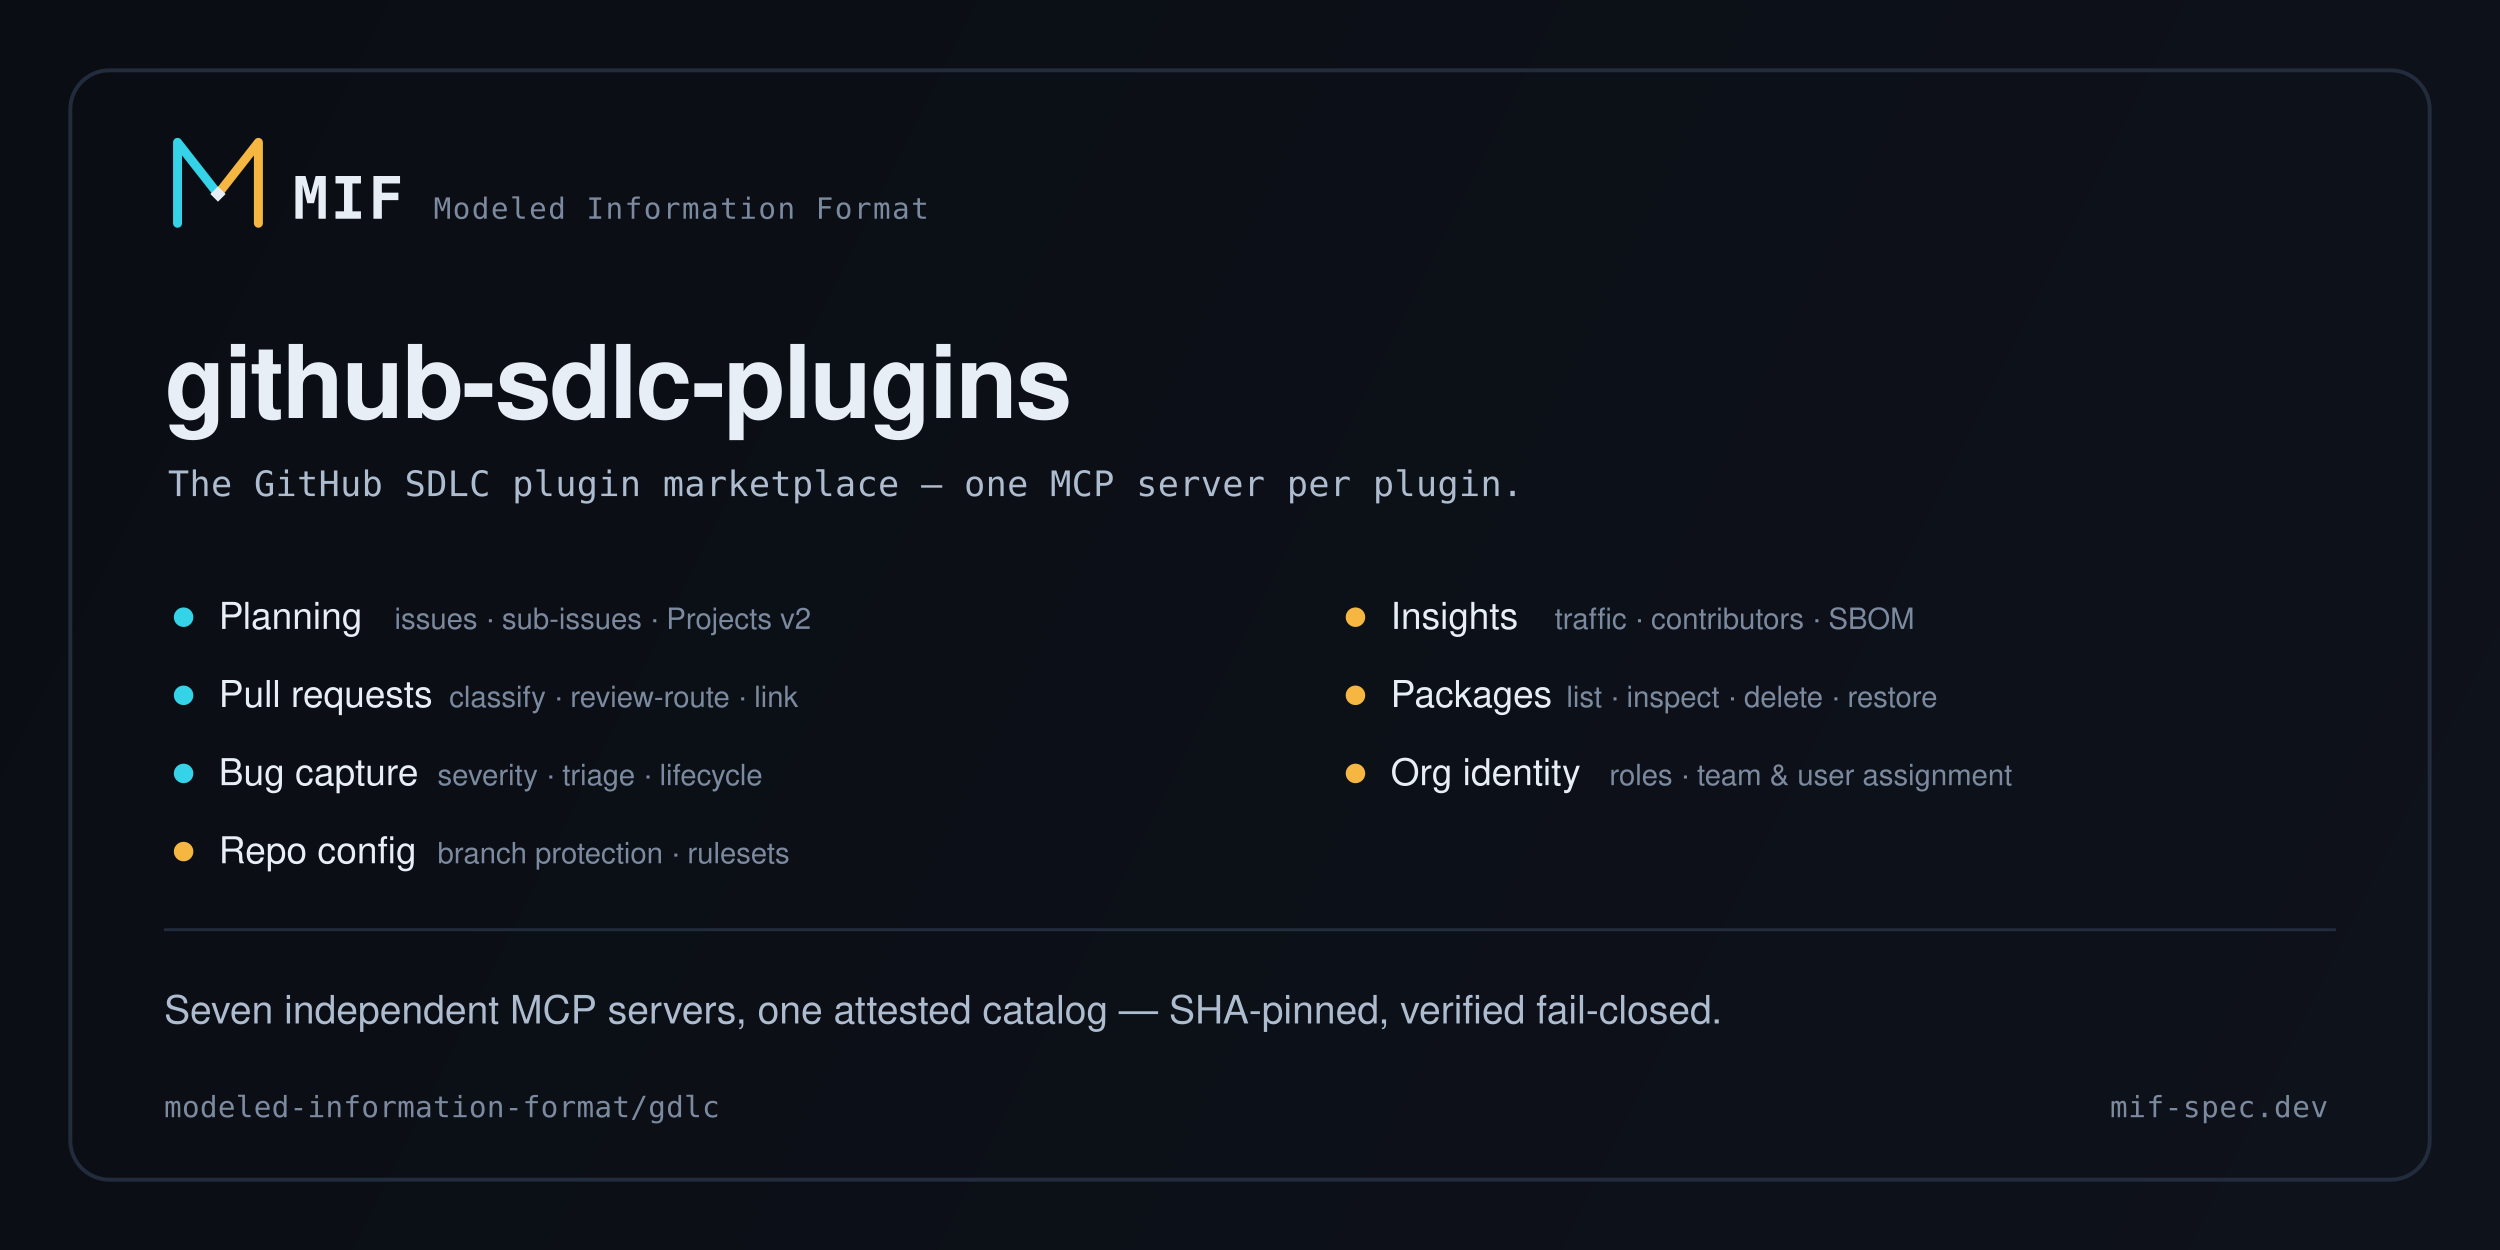
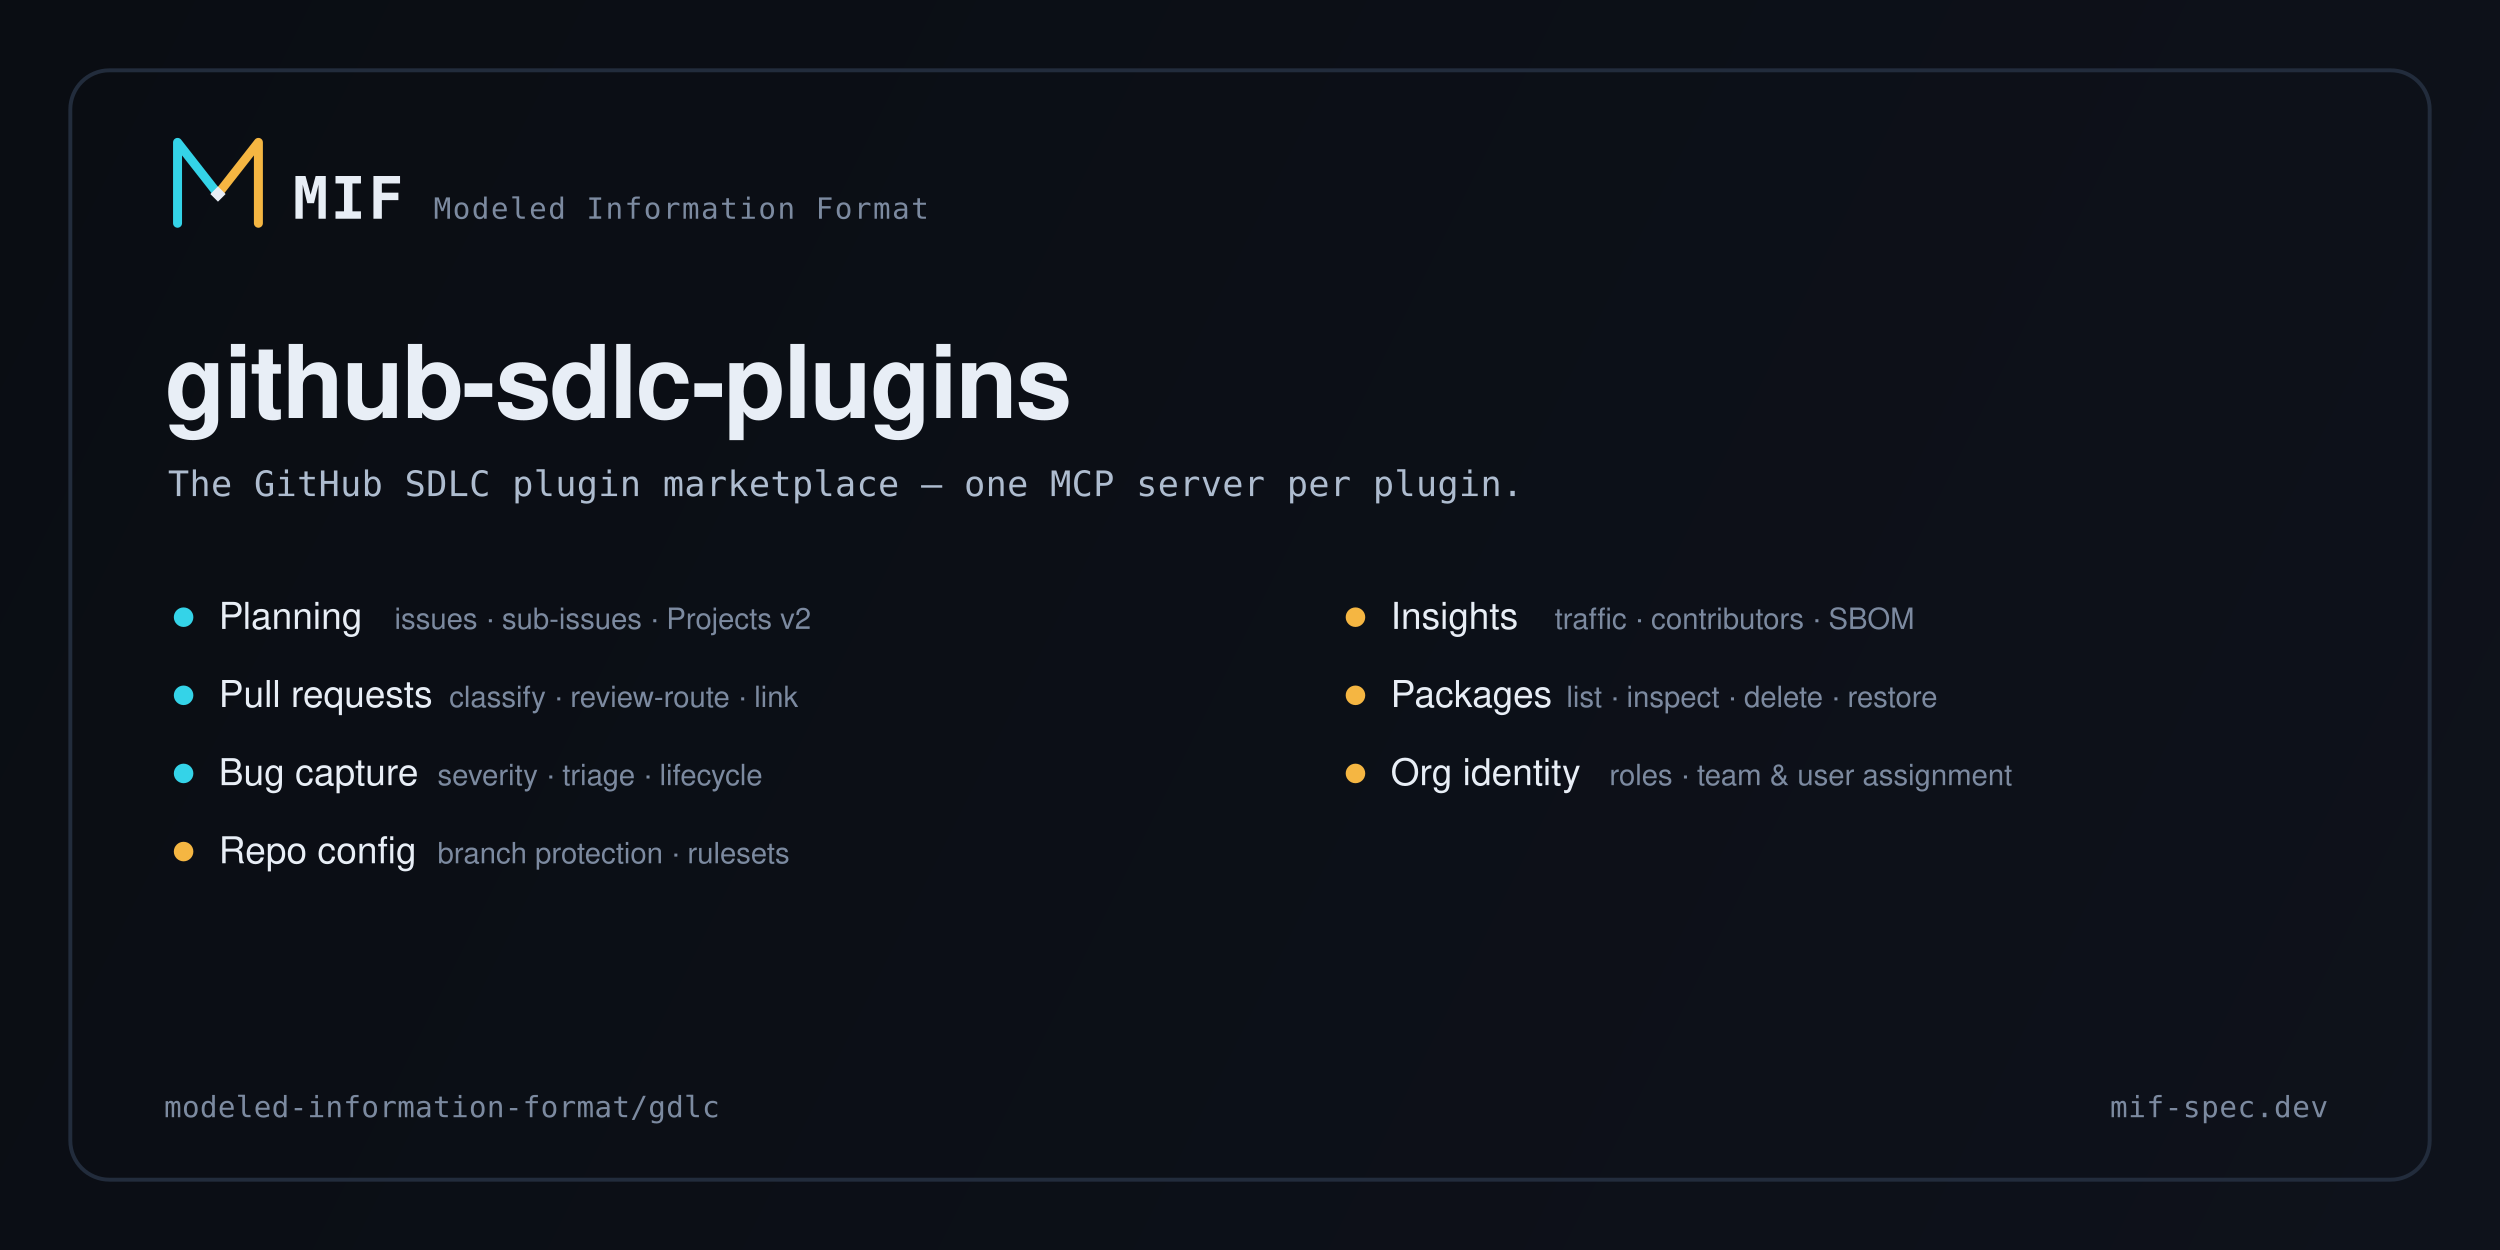
<svg xmlns="http://www.w3.org/2000/svg" width="1280" height="640" viewBox="0 0 1280 640" fill="none" role="img" aria-label="gdlc — github-sdlc-plugins: a Claude Code plugin suite for the GitHub software development lifecycle, covering planning, pull requests, bug capture, repo config, insights, packages, and org identity">
  <defs>
    <linearGradient id="field" x1="0" y1="0" x2="1280" y2="640" gradientUnits="userSpaceOnUse">
      <stop offset="0" stop-color="#0A0D13" />
      <stop offset="1" stop-color="#0E121B" />
    </linearGradient>
  </defs>
  <rect width="1280" height="640" fill="url(#field)" />
  <rect x="36" y="36" width="1208" height="568" rx="20" fill="none" stroke="#222C3C" stroke-width="2" />
  <g transform="translate(84 66) scale(1.15)" fill="none" stroke-width="4" stroke-linejoin="round" stroke-linecap="round">
    <path d="M6 42 L6 6 L24 29" stroke="#34D3E8" />
    <path d="M24 29 L42 6 L42 42" stroke="#F5B642" />
    <path d="M24 25.6 L27.4 29 L24 32.4 L20.6 29 Z" fill="#E8EEF6" stroke="none" />
  </g>
  <text x="150" y="112" font-family="Menlo, 'SF Mono', 'JetBrains Mono', monospace" font-size="30" font-weight="700" letter-spacing="0.04em" fill="#E8EEF6">MIF</text>
  <text x="222" y="112" font-family="Menlo, 'SF Mono', 'JetBrains Mono', monospace" font-size="15" fill="#7C8AA0" letter-spacing="0.05em">Modeled Information Format</text>
  <text x="84" y="214" font-family="system-ui, -apple-system, 'Segoe UI', Helvetica, Arial, sans-serif" font-size="52" font-weight="700" letter-spacing="-0.02em" fill="#E8EEF6">github-sdlc-plugins</text>
  <text x="86" y="254" font-family="Menlo, 'SF Mono', 'JetBrains Mono', monospace" font-size="18" fill="#AEBCCF" letter-spacing="0.01em">The GitHub SDLC plugin marketplace — one MCP server per plugin.</text>
  <g font-family="system-ui, -apple-system, 'Segoe UI', Helvetica, Arial, sans-serif" font-size="19">
    <circle cx="94" cy="316" r="5" fill="#34D3E8" />
    <text x="112" y="322" fill="#E8EEF6">Planning</text>
    <text x="112" y="322" dx="90" fill="#7C8AA0" font-size="15">issues · sub-issues · Projects v2</text>
    <circle cx="94" cy="356" r="5" fill="#34D3E8" />
    <text x="112" y="362" fill="#E8EEF6">Pull requests</text>
    <text x="112" y="362" dx="118" fill="#7C8AA0" font-size="15">classify · review-route · link</text>
    <circle cx="94" cy="396" r="5" fill="#34D3E8" />
    <text x="112" y="402" fill="#E8EEF6">Bug capture</text>
    <text x="112" y="402" dx="112" fill="#7C8AA0" font-size="15">severity · triage · lifecycle</text>
    <circle cx="94" cy="436" r="5" fill="#F5B642" />
    <text x="112" y="442" fill="#E8EEF6">Repo config</text>
    <text x="112" y="442" dx="112" fill="#7C8AA0" font-size="15">branch protection · rulesets</text>
    <circle cx="694" cy="316" r="5" fill="#F5B642" />
    <text x="712" y="322" fill="#E8EEF6">Insights</text>
    <text x="712" y="322" dx="84" fill="#7C8AA0" font-size="15">traffic · contributors · SBOM</text>
    <circle cx="694" cy="356" r="5" fill="#F5B642" />
    <text x="712" y="362" fill="#E8EEF6">Packages</text>
    <text x="712" y="362" dx="90" fill="#7C8AA0" font-size="15">list · inspect · delete · restore</text>
    <circle cx="694" cy="396" r="5" fill="#F5B642" />
    <text x="712" y="402" fill="#E8EEF6">Org identity</text>
    <text x="712" y="402" dx="112" fill="#7C8AA0" font-size="15">roles · team &amp; user assignment</text>
  </g>
-   <line x1="84" y1="476" x2="1196" y2="476" stroke="#222C3C" stroke-width="1.5" />
-   <text x="84" y="524" font-family="system-ui, -apple-system, 'Segoe UI', Helvetica, Arial, sans-serif" font-size="20" fill="#AEBCCF">Seven independent MCP servers, one attested catalog — SHA-pinned, verified fail-closed.</text>
  <text x="84" y="572" font-family="Menlo, 'SF Mono', 'JetBrains Mono', monospace" font-size="15" fill="#7C8AA0" letter-spacing="0.01em">modeled-information-format/gdlc</text>
  <text x="1192" y="572" text-anchor="end" font-family="Menlo, 'SF Mono', 'JetBrains Mono', monospace" font-size="15" fill="#7C8AA0" letter-spacing="0.02em">mif-spec.dev</text>
</svg>
